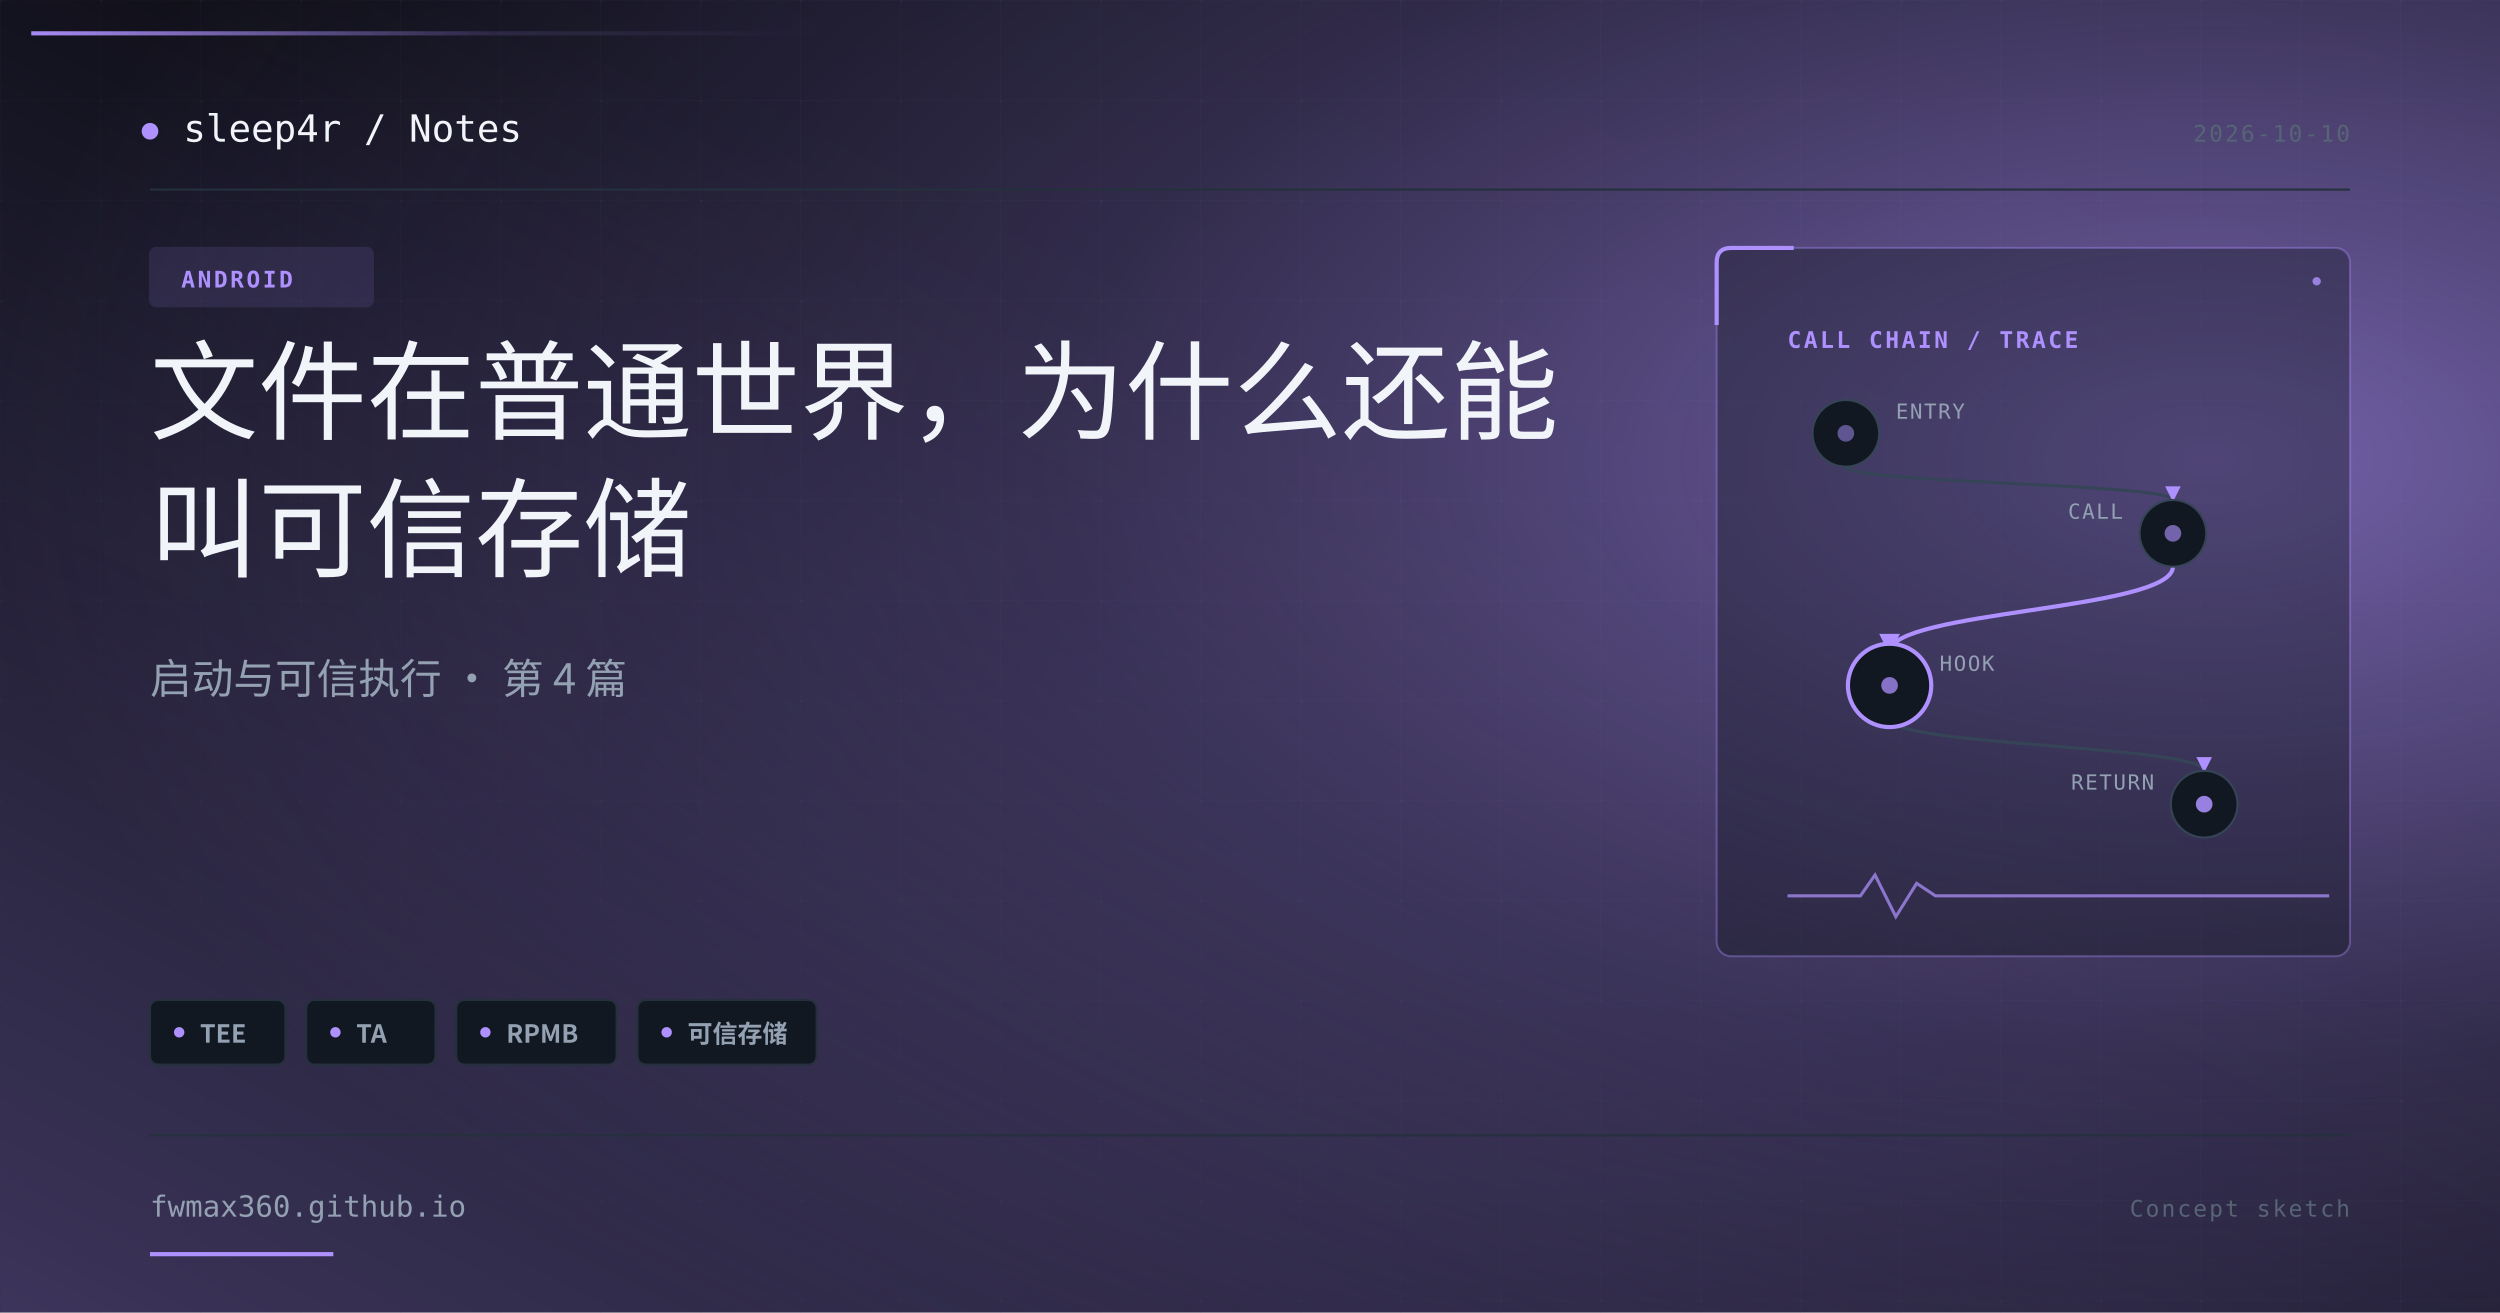
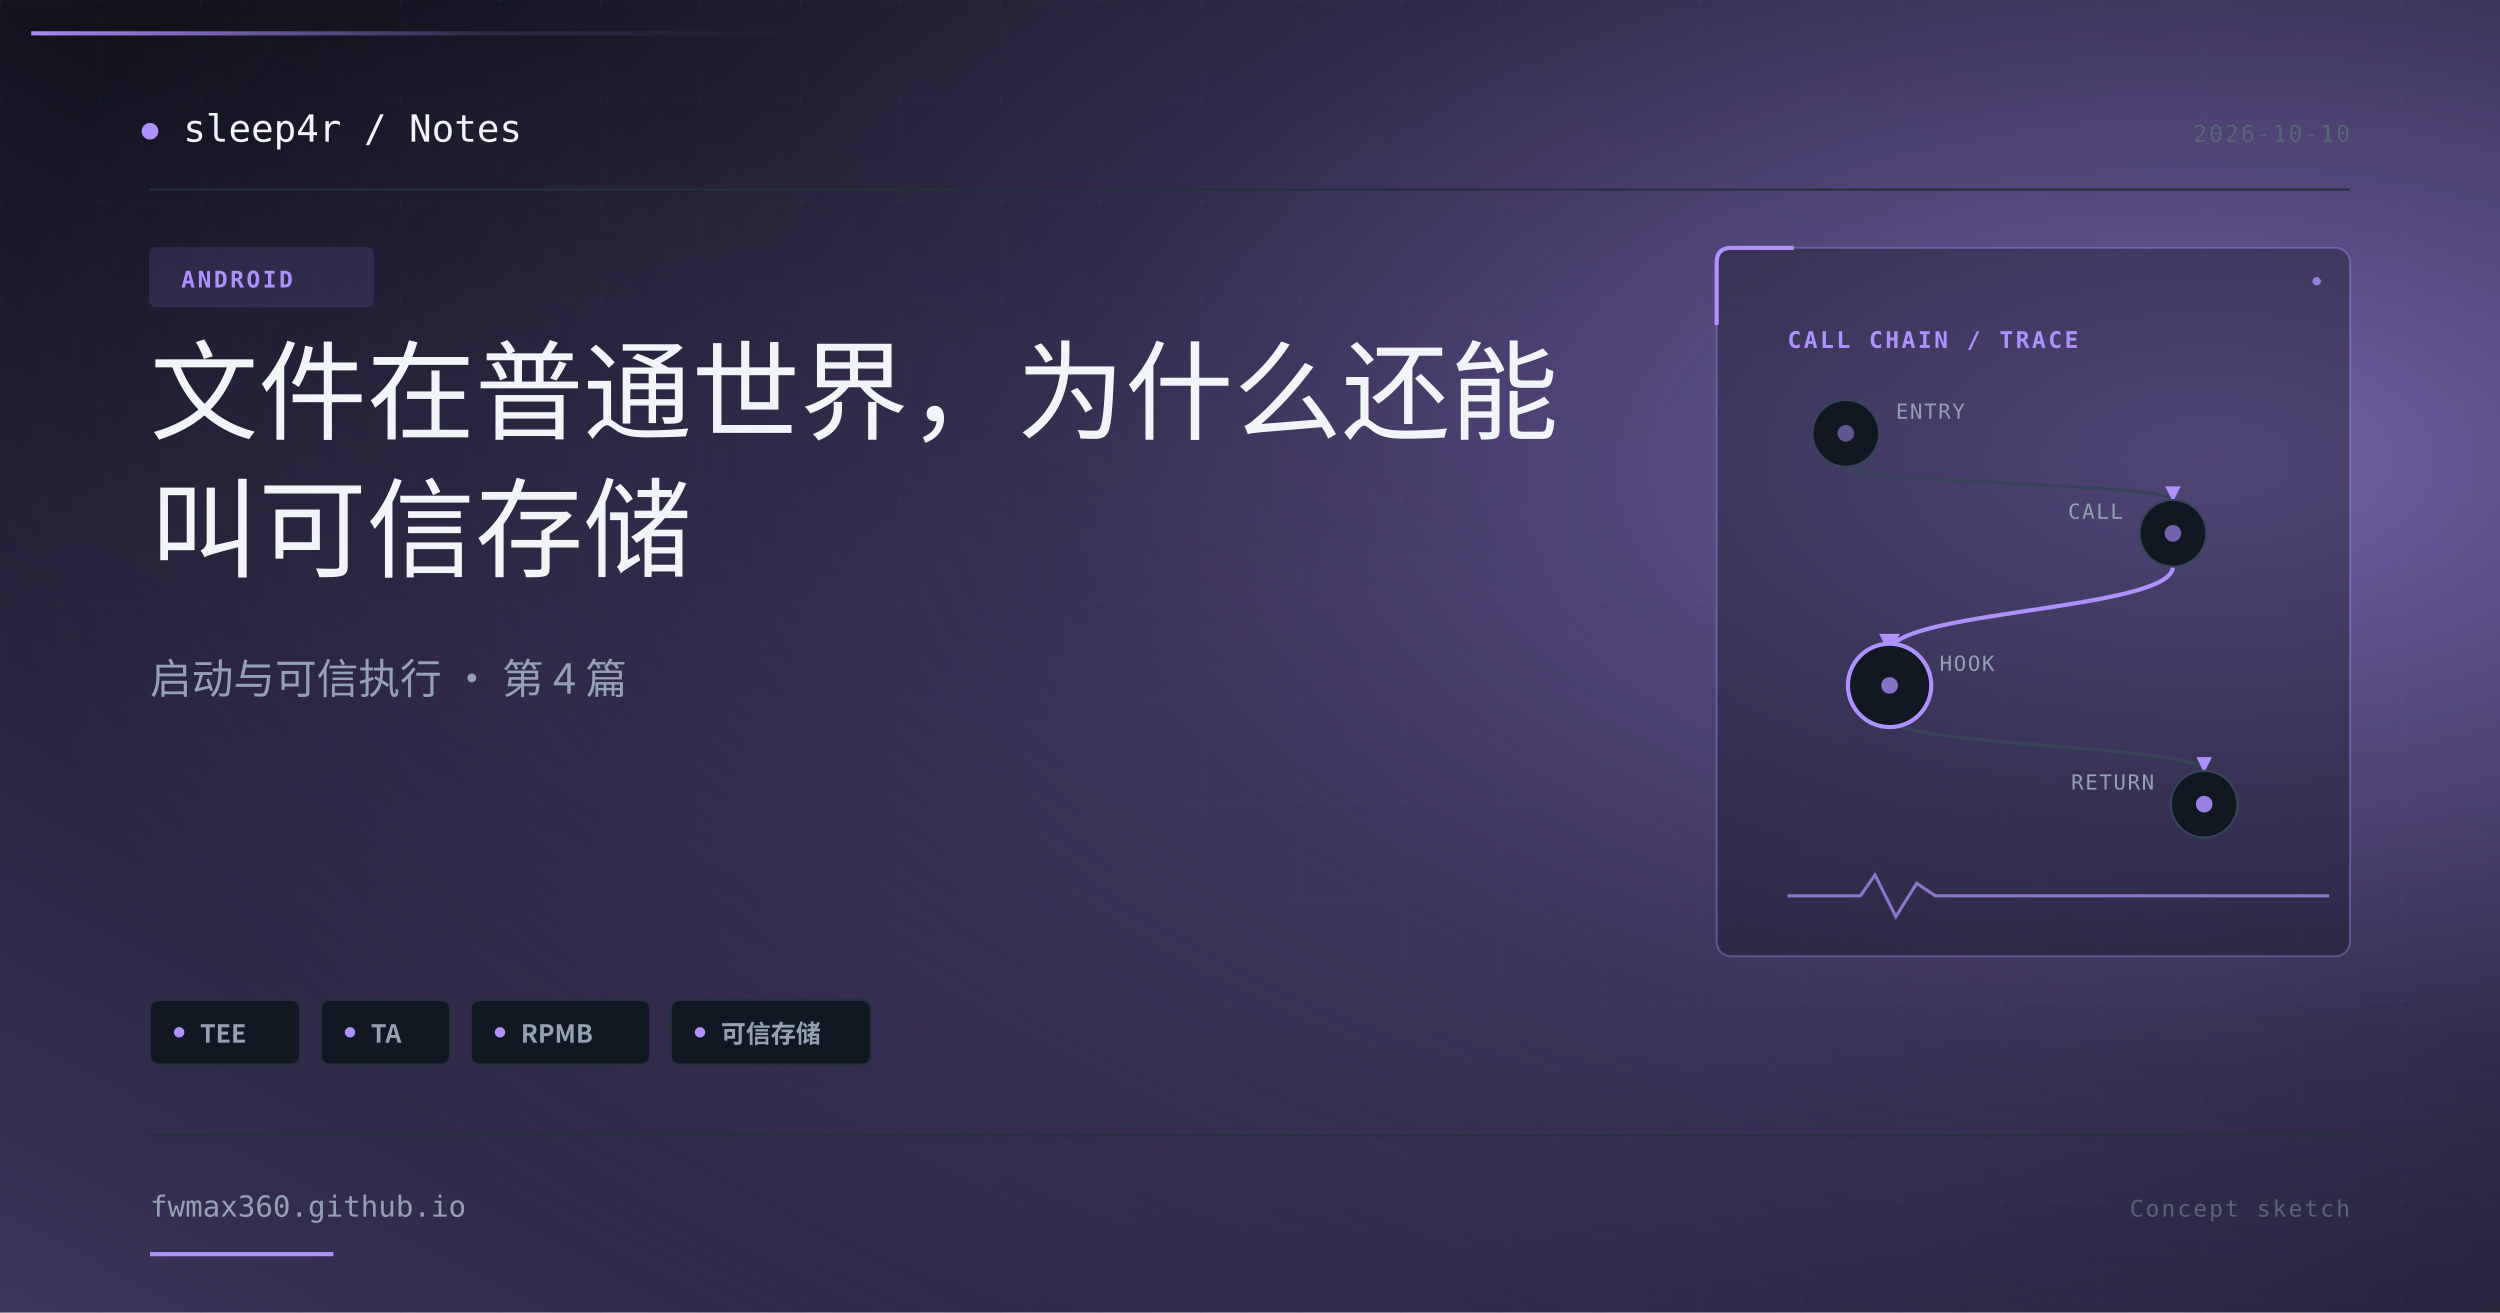
<svg xmlns="http://www.w3.org/2000/svg" width="1200" height="630" viewBox="0 0 1200 630" role="img" aria-labelledby="cover-title cover-desc">
  <defs>
    <pattern id="grid" width="48" height="48" patternUnits="userSpaceOnUse">
      <path d="M 48 0 L 0 0 0 48" fill="none" stroke="#25303d" stroke-width="1" opacity="0.42" />
      <circle cx="0" cy="0" r="1.25" fill="#354456" opacity="0.58" />
    </pattern>
    <radialGradient id="glow" cx="88%" cy="35%" r="88%">
      <stop offset="0" stop-color="#ae91ff" stop-opacity="0.64" />
      <stop offset="0.52" stop-color="#ae91ff" stop-opacity="0.24" />
      <stop offset="1" stop-color="#ae91ff" stop-opacity="0" />
    </radialGradient>
    <linearGradient id="wash" x1="0" y1="1" x2="1" y2="0">
      <stop offset="0" stop-color="#ae91ff" stop-opacity="0.32" />
      <stop offset="0.6" stop-color="#ae91ff" stop-opacity="0.025" />
      <stop offset="1" stop-color="#ae91ff" stop-opacity="0" />
    </linearGradient>
    <linearGradient id="rail" x1="0" y1="0" x2="1" y2="0">
      <stop offset="0" stop-color="#ae91ff" stop-opacity="0.95" />
      <stop offset="0.58" stop-color="#ae91ff" stop-opacity="0.14" />
      <stop offset="1" stop-color="#ae91ff" stop-opacity="0" />
    </linearGradient>
    <marker id="arrow" viewBox="0 0 8 8" refX="7" refY="4" markerWidth="5" markerHeight="5" orient="auto-start-reverse">
      <path d="M 0 0 L 8 4 L 0 8 z" fill="#ae91ff" />
    </marker>
    <style>
      .mono { font-family: 'JetBrains Mono', 'SFMono-Regular', Menlo, Consolas, monospace; }
      .sans { font-family: 'Helvetica Neue', 'PingFang SC', 'Hiragino Sans GB', 'Microsoft YaHei', 'Noto Sans CJK SC', sans-serif; }
      .micro { font-family: 'JetBrains Mono', 'SFMono-Regular', Menlo, Consolas, monospace; font-size: 10px; letter-spacing: .75px; }
      .chip { font-family: 'Helvetica Neue', 'PingFang SC', 'Hiragino Sans GB', 'Microsoft YaHei', 'Noto Sans CJK SC', sans-serif; font-size: 12px; font-weight: 600; }
      .diagram-label { font-family: 'JetBrains Mono', 'SFMono-Regular', Menlo, Consolas, monospace; font-size: 11px; font-weight: 700; letter-spacing: 1.2px; }
    </style>
  </defs>
  <rect width="1200" height="630" fill="#07090d" />
  <rect width="1200" height="630" fill="url(#wash)" />
  <rect width="1200" height="630" fill="url(#grid)" opacity="0.25" />
  <rect width="1200" height="630" fill="url(#glow)" />
  <rect x="15" y="15" width="380" height="2" fill="url(#rail)" />
  <circle cx="72" cy="63" r="4" fill="#ae91ff" />
  <text x="88" y="68" class="mono" font-size="18" font-weight="500" letter-spacing="0" fill="#f1f5f9">sleep4r / Notes</text>
  <text x="1128" y="68" class="mono" font-size="11" text-anchor="end" letter-spacing="1" fill="#566475">2026-10-10</text>
  <line x1="72" y1="91" x2="1128" y2="91" stroke="#25303d" />
  <rect x="72" y="119" width="107" height="28" rx="3" fill="#ae91ff" opacity="0.12" stroke="#ae91ff" />
  <text x="87" y="138" class="mono" font-size="11" font-weight="700" letter-spacing="1.2" fill="#ae91ff">ANDROID</text>
  <text class="sans" font-size="52" font-weight="400" letter-spacing="0" fill="#f1f5f9">
    <tspan x="72" y="207">文件在普通世界，为什么还能</tspan>
    <tspan x="72" y="273">叫可信存储</tspan>
  </text>
  <text x="72" y="333" class="sans" font-size="20" font-weight="400" fill="#93a1b2">启动与可信执行 · 第 4 篇</text>
  <rect x="824" y="119" width="304" height="340" rx="7" fill="#0d1219" fill-opacity="0.35" stroke="#ae91ff" stroke-opacity="0.35" />
  <path d="M 824 156 V 126 Q 824 119 831 119 H 861" fill="none" stroke="#ae91ff" stroke-width="2" />
  <circle cx="1112" cy="135" r="2" fill="#ae91ff" opacity="0.8" />
  <text x="858" y="167" class="diagram-label" fill="#ae91ff">CALL CHAIN / TRACE</text>
  <path d="M 886 224 C 886 232, 1043 232, 1043 240" fill="none" stroke="#354456" stroke-width="1.5" marker-end="url(#arrow)" />
  <path d="M 1043 272 C 1043 293, 907 293, 907 313" fill="none" stroke="#ae91ff" stroke-width="2" marker-end="url(#arrow)" />
  <path d="M 907 345 C 907 358, 1058 358, 1058 370" fill="none" stroke="#354456" stroke-width="1.5" marker-end="url(#arrow)" />
  <circle cx="886" cy="208" r="16" fill="#111821" stroke="#354456" stroke-width="1" />
  <circle cx="886" cy="208" r="4" fill="#ae91ff" opacity="0.5" />
  <text x="910" y="201" class="micro" text-anchor="start" fill="#93a1b2">ENTRY</text>
  <circle cx="1043" cy="256" r="16" fill="#111821" stroke="#354456" stroke-width="1" />
  <circle cx="1043" cy="256" r="4" fill="#ae91ff" opacity="0.62" />
  <text x="1019" y="249" class="micro" text-anchor="end" fill="#93a1b2">CALL</text>
  <circle cx="907" cy="329" r="20" fill="#111821" stroke="#ae91ff" stroke-width="2" />
  <circle cx="907" cy="329" r="4" fill="#ae91ff" opacity="0.74" />
  <text x="931" y="322" class="micro" text-anchor="start" fill="#93a1b2">HOOK</text>
  <circle cx="1058" cy="386" r="16" fill="#111821" stroke="#354456" stroke-width="1" />
  <circle cx="1058" cy="386" r="4" fill="#ae91ff" opacity="0.86" />
  <text x="1034" y="379" class="micro" text-anchor="end" fill="#93a1b2">RETURN</text>
  <path d="M 858 430 h 35 l 7 -10 10 20 10 -16 9 6 h 189" fill="none" stroke="#ae91ff" stroke-width="1.5" opacity="0.72" />
-   <rect x="72" y="480" width="65" height="31" rx="4" fill="#111821" stroke="#25303d" />
+   <rect x="72" y="480" width="72" height="31" rx="4" fill="#111821" stroke="#25303d" />
  <circle cx="86" cy="495.5" r="2.5" fill="#ae91ff" />
  <text x="96" y="500.5" class="chip" fill="#93a1b2">TEE</text>
-   <rect x="147" y="480" width="62" height="31" rx="4" fill="#111821" stroke="#25303d" />
-   <circle cx="161" cy="495.5" r="2.5" fill="#ae91ff" />
-   <text x="171" y="500.5" class="chip" fill="#93a1b2">TA</text>
-   <rect x="219" y="480" width="77" height="31" rx="4" fill="#111821" stroke="#25303d" />
-   <circle cx="233" cy="495.5" r="2.5" fill="#ae91ff" />
-   <text x="243" y="500.5" class="chip" fill="#93a1b2">RPMB</text>
-   <rect x="306" y="480" width="86" height="31" rx="4" fill="#111821" stroke="#25303d" />
-   <circle cx="320" cy="495.5" r="2.5" fill="#ae91ff" />
-   <text x="330" y="500.5" class="chip" fill="#93a1b2">可信存储</text>
+   <rect x="154" y="480" width="62" height="31" rx="4" fill="#111821" stroke="#25303d" />
+   <circle cx="168" cy="495.5" r="2.5" fill="#ae91ff" />
+   <text x="178" y="500.5" class="chip" fill="#93a1b2">TA</text>
+   <rect x="226" y="480" width="86" height="31" rx="4" fill="#111821" stroke="#25303d" />
+   <circle cx="240" cy="495.5" r="2.5" fill="#ae91ff" />
+   <text x="250" y="500.5" class="chip" fill="#93a1b2">RPMB</text>
+   <rect x="322" y="480" width="96" height="31" rx="4" fill="#111821" stroke="#25303d" />
+   <circle cx="336" cy="495.5" r="2.5" fill="#ae91ff" />
+   <text x="346" y="500.5" class="chip" fill="#93a1b2">可信存储</text>
  <line x1="72" y1="545" x2="1128" y2="545" stroke="#25303d" />
  <text x="72" y="584" class="mono" font-size="14" font-weight="400" letter-spacing="0" fill="#93a1b2">fwmax360.github.io</text>
  <text x="1128" y="584" class="mono" font-size="11" text-anchor="end" letter-spacing="1" fill="#566475">Concept sketch</text>
  <rect x="72" y="601" width="88" height="2" fill="#ae91ff" />
</svg>
